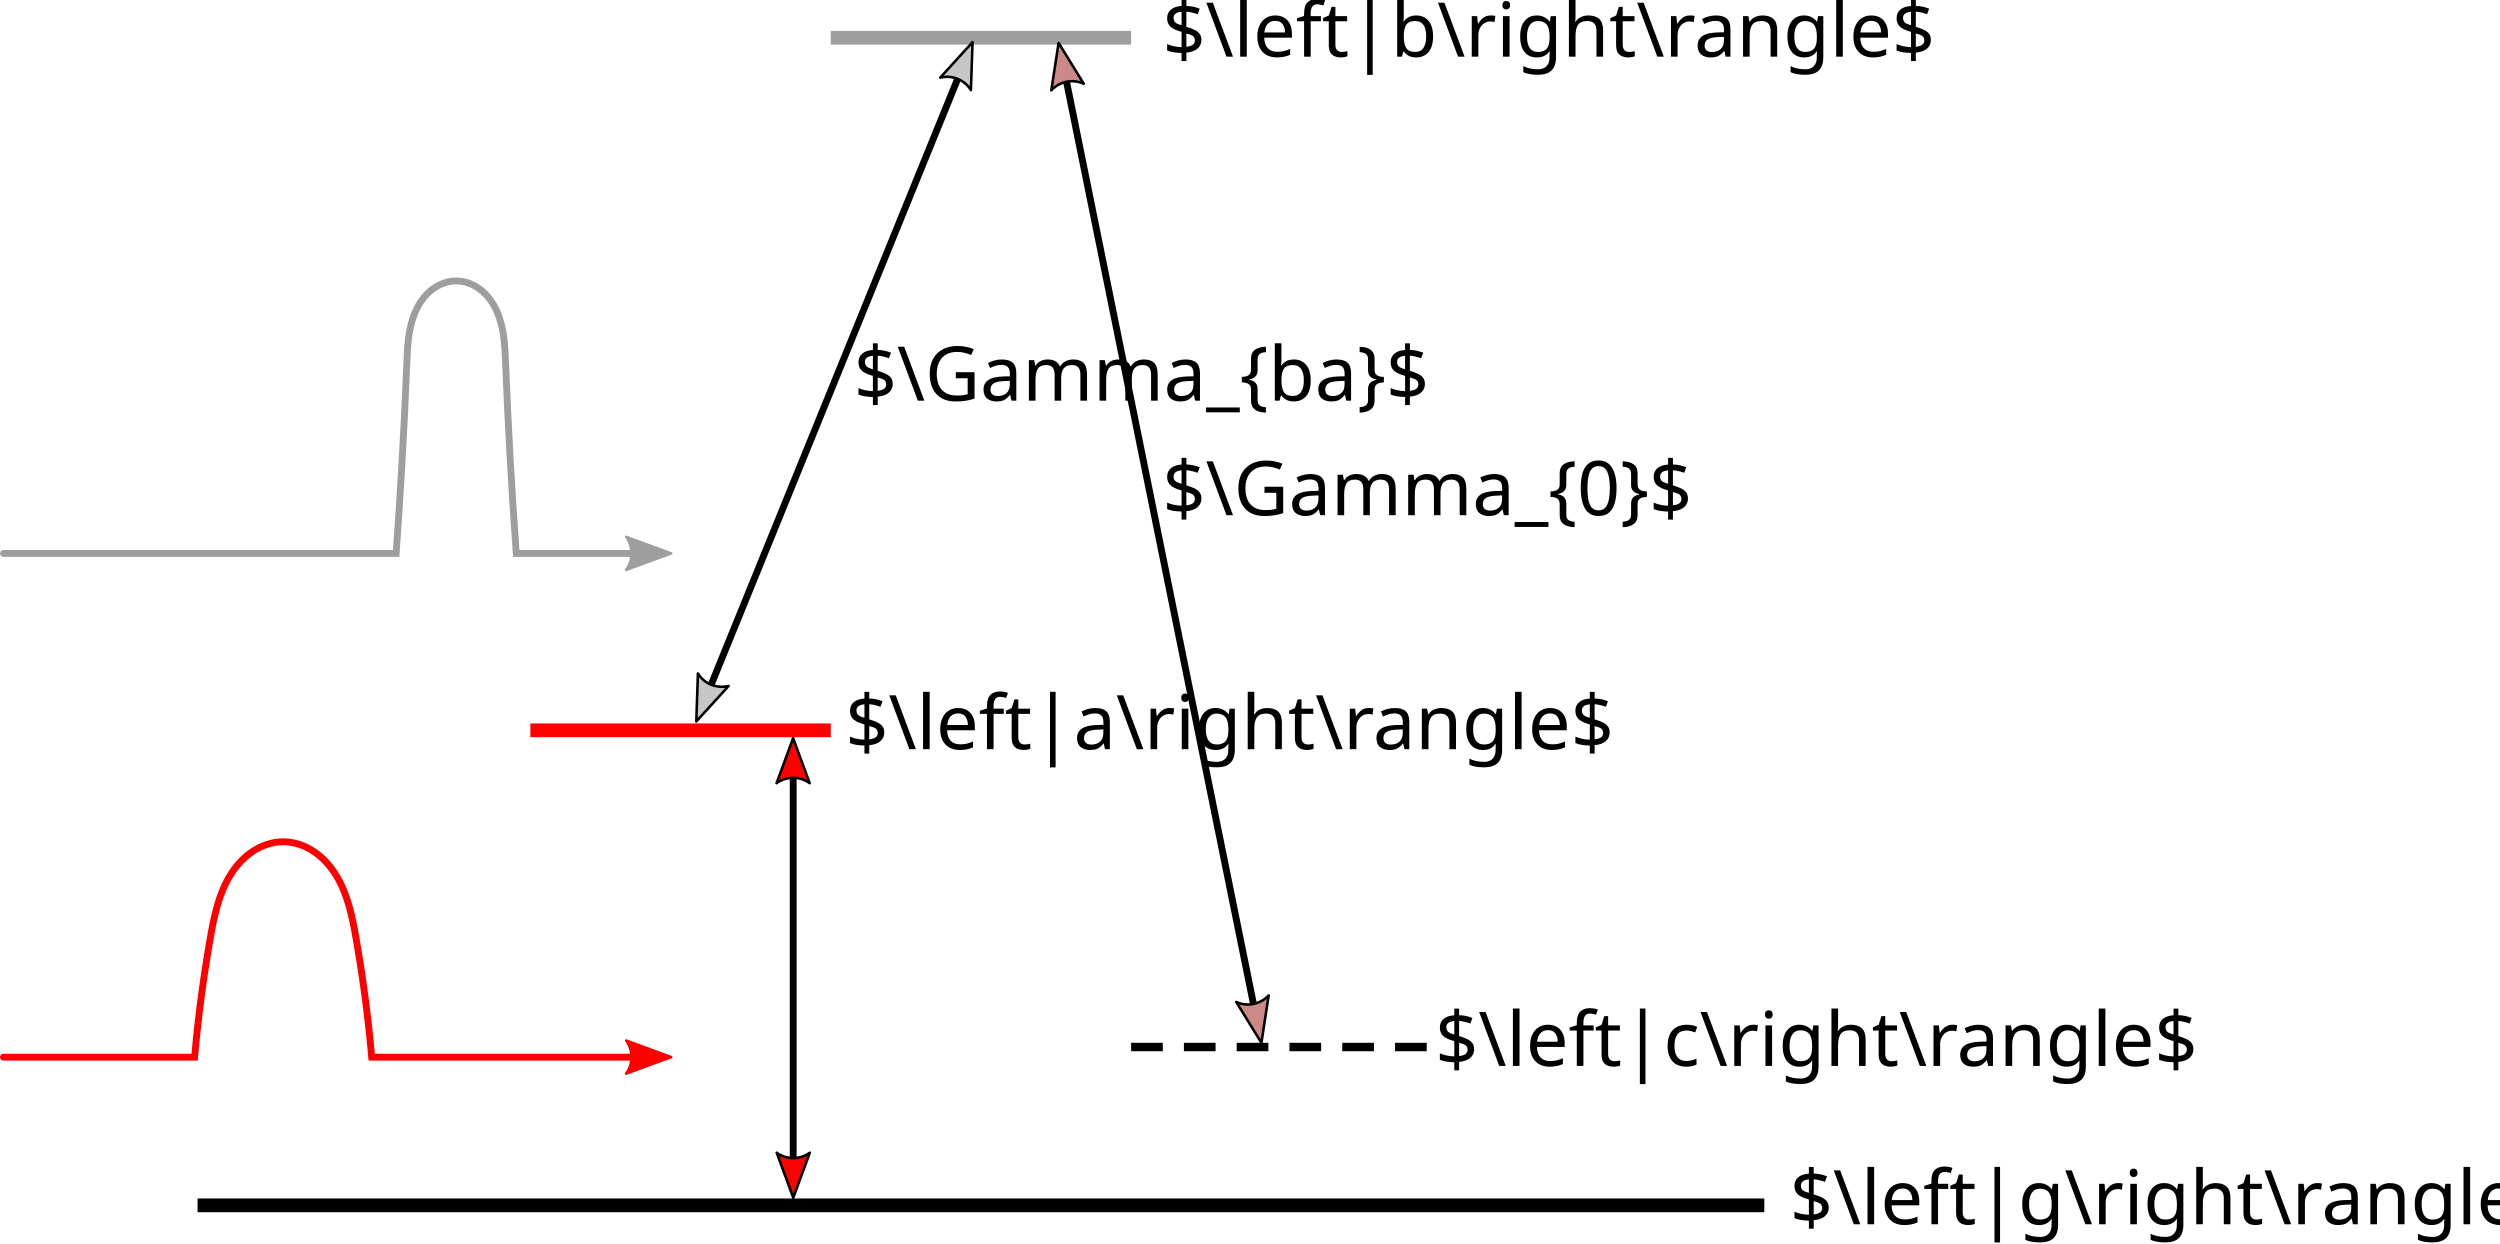
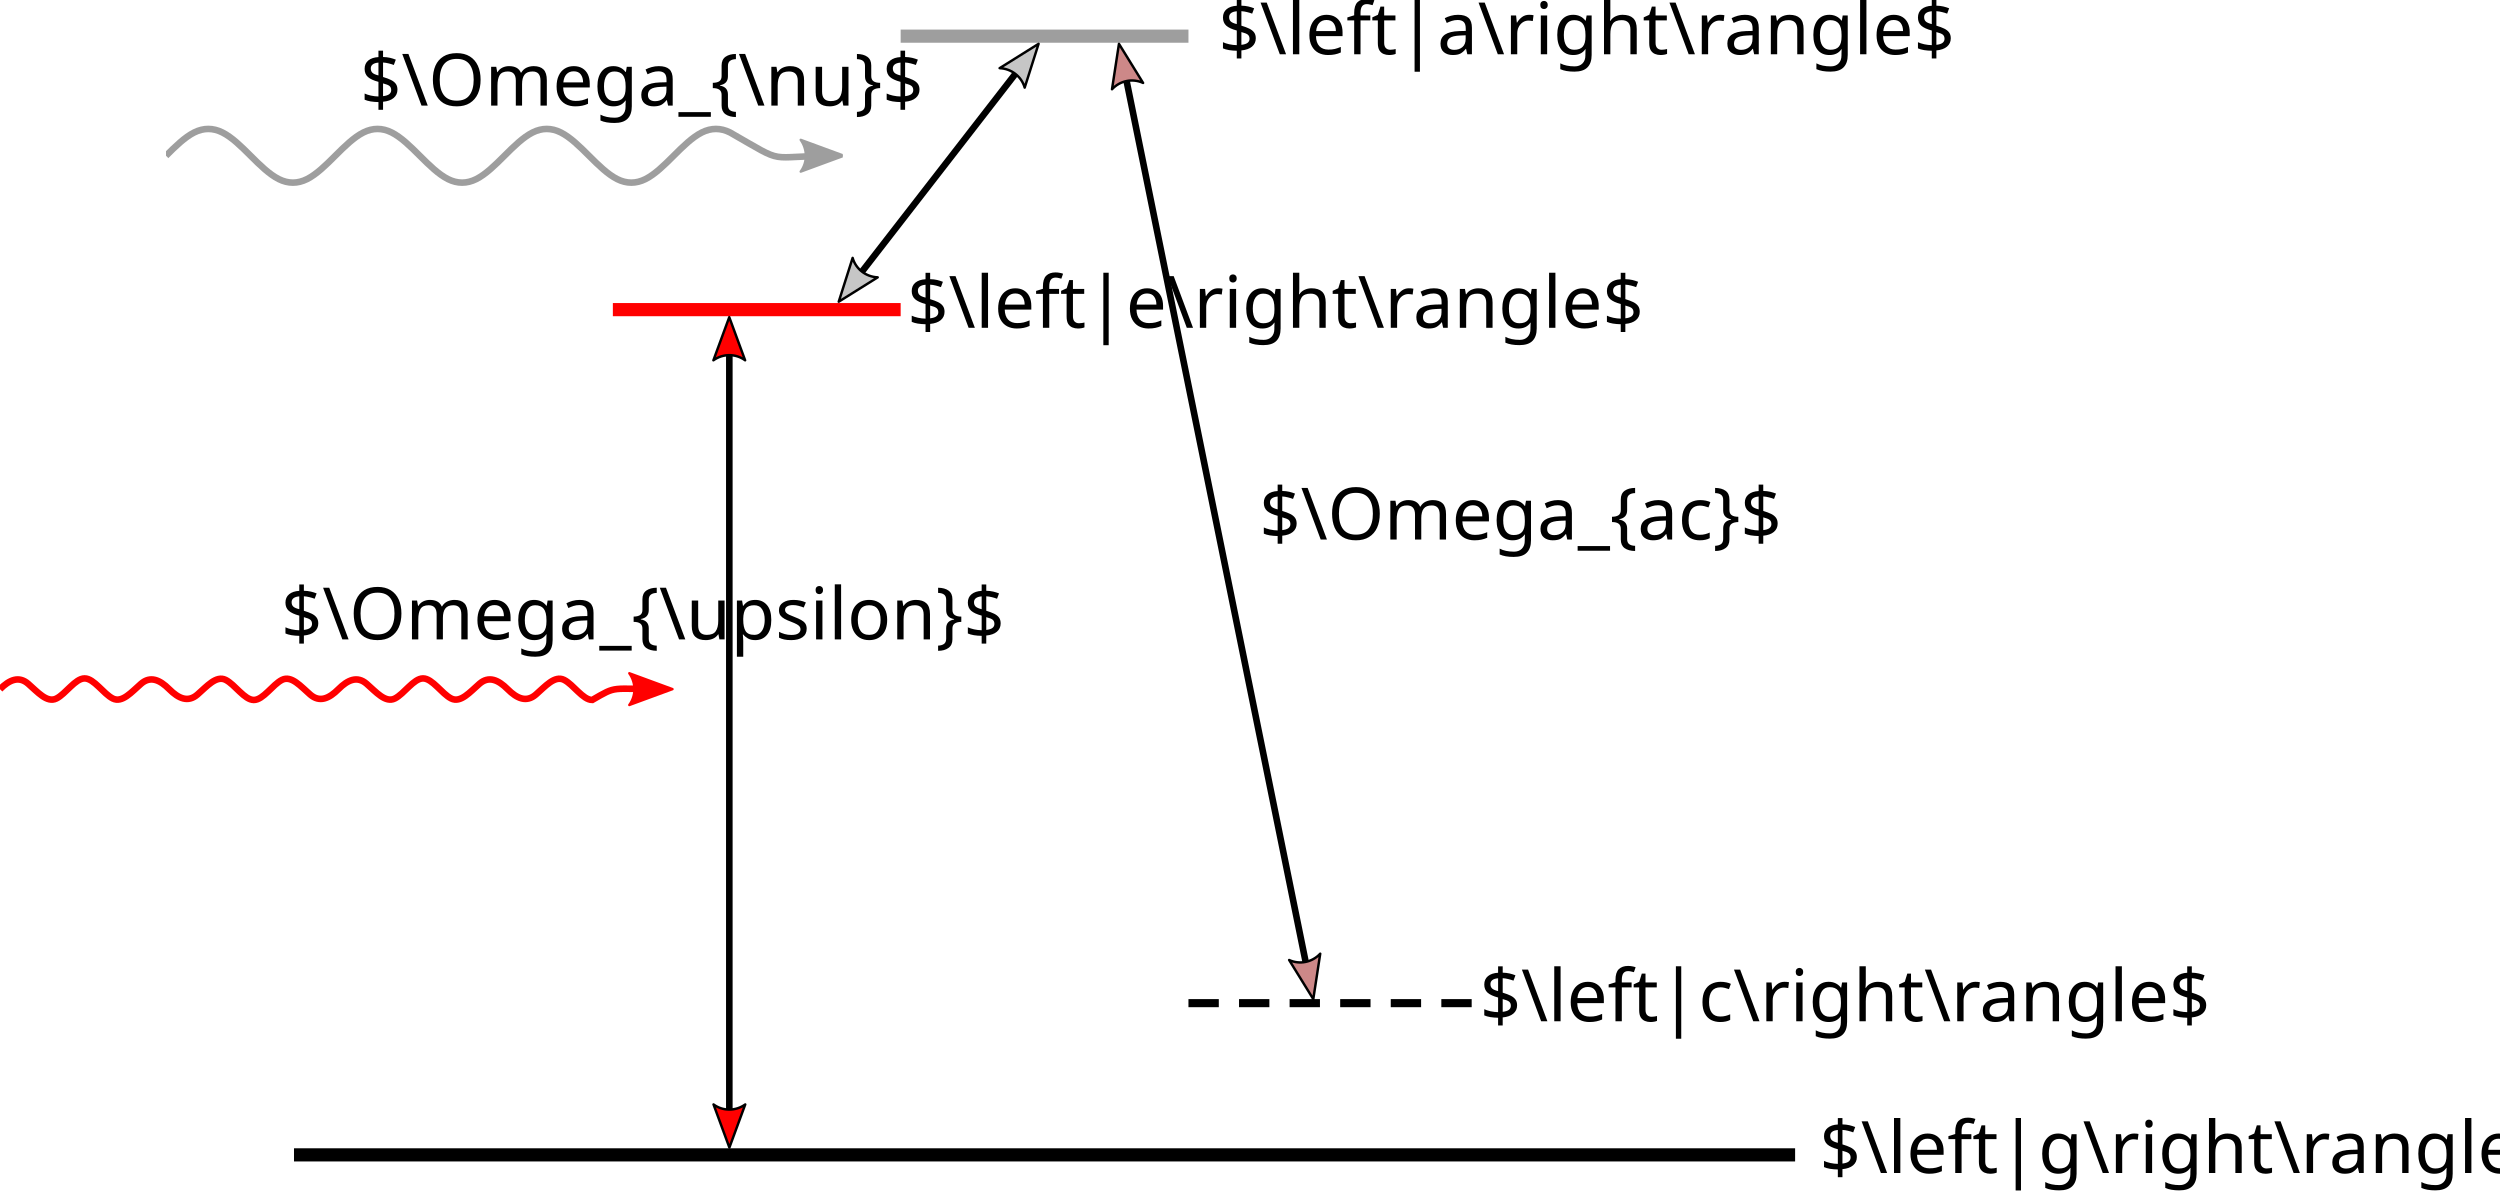
- <svg xmlns="http://www.w3.org/2000/svg" width="128.408mm" height="63.85mm" viewBox="0 0 454.99 226.239" id="svg18480" version="1.1">
+ <svg xmlns="http://www.w3.org/2000/svg" width="134.022mm" height="63.85mm" viewBox="0 0 474.88 226.239" id="svg18480" version="1.1">
  <defs id="defs18482">
-     <marker orient="auto" refY="0.0" refX="0.0" id="marker19440" style="overflow:visible">
-       <path id="path19442" style="fill-rule:evenodd;stroke-width:0.625;stroke-linejoin:round;stroke:#000000;stroke-opacity:1;fill:#ff0000;fill-opacity:1" d="M 8.719,4.034 L -2.207,0.016 L 8.719,-4.002 C 6.973,-1.63 6.983,1.616 8.719,4.034 z " transform="scale(0.6) translate(0,0)" />
+     <marker style="overflow:visible" id="marker4533" refX="0" refY="0" orient="auto">
+       <path transform="scale(-0.6,-0.6)" d="M 8.719,4.034 -2.207,0.016 8.719,-4.002 c -1.745,2.372 -1.735,5.617 -6e-7,8.035 z" style="fill:#ff0000;fill-opacity:1;fill-rule:evenodd;stroke:#ff0000;stroke-width:0.625;stroke-linejoin:round;stroke-opacity:1" id="path4535" />
    </marker>
-     <marker style="overflow:visible" id="marker19352" refX="0.0" refY="0.0" orient="auto">
-       <path transform="scale(0.6) translate(0,0)" d="M 8.719,4.034 L -2.207,0.016 L 8.719,-4.002 C 6.973,-1.63 6.983,1.616 8.719,4.034 z " style="fill-rule:evenodd;stroke-width:0.625;stroke-linejoin:round;stroke:#000000;stroke-opacity:1;fill:#cd8888;fill-opacity:1" id="path19354" />
+     <marker orient="auto" refY="0" refX="0" id="marker4507" style="overflow:visible">
+       <path id="path4509" style="fill:#9e9e9e;fill-opacity:1;fill-rule:evenodd;stroke:#9e9e9e;stroke-width:0.625;stroke-linejoin:round;stroke-opacity:1" d="M 8.719,4.034 -2.207,0.016 8.719,-4.002 c -1.745,2.372 -1.735,5.617 -6e-7,8.035 z" transform="scale(-0.6,-0.6)" />
    </marker>
-     <marker orient="auto" refY="0.0" refX="0.0" id="Arrow2Mstart" style="overflow:visible">
-       <path id="path5594" style="fill-rule:evenodd;stroke-width:0.625;stroke-linejoin:round;stroke:#000000;stroke-opacity:1;fill:#c6c6c6;fill-opacity:1" d="M 8.719,4.034 L -2.207,0.016 L 8.719,-4.002 C 6.973,-1.63 6.983,1.616 8.719,4.034 z " transform="scale(0.6) translate(0,0)" />
+     <marker orient="auto" refY="0" refX="0" id="marker19440" style="overflow:visible">
+       <path id="path19442" style="fill:#ff0000;fill-opacity:1;fill-rule:evenodd;stroke:#000000;stroke-width:0.625;stroke-linejoin:round;stroke-opacity:1" d="M 8.719,4.034 -2.207,0.016 8.719,-4.002 c -1.745,2.372 -1.735,5.617 -6e-7,8.035 z" transform="scale(0.6,0.6)" />
+     </marker>
+     <marker style="overflow:visible" id="marker19352" refX="0" refY="0" orient="auto">
+       <path transform="scale(0.6,0.6)" d="M 8.719,4.034 -2.207,0.016 8.719,-4.002 c -1.745,2.372 -1.735,5.617 -6e-7,8.035 z" style="fill:#cd8888;fill-opacity:1;fill-rule:evenodd;stroke:#000000;stroke-width:0.625;stroke-linejoin:round;stroke-opacity:1" id="path19354" />
+     </marker>
+     <marker orient="auto" refY="0" refX="0" id="Arrow2Mstart" style="overflow:visible">
+       <path id="path5594" style="fill:#c6c6c6;fill-opacity:1;fill-rule:evenodd;stroke:#000000;stroke-width:0.625;stroke-linejoin:round;stroke-opacity:1" d="M 8.719,4.034 -2.207,0.016 8.719,-4.002 c -1.745,2.372 -1.735,5.617 -6e-7,8.035 z" transform="scale(0.6,0.6)" />
    </marker>
    <marker style="overflow:visible" id="marker6306" refX="0" refY="0" orient="auto">
      <path transform="scale(-0.6,-0.6)" d="M 8.719,4.034 -2.207,0.016 8.719,-4.002 c -1.745,2.372 -1.735,5.617 -6e-7,8.035 z" style="fill:#c6c6c6;fill-opacity:1;fill-rule:evenodd;stroke:#000000;stroke-width:0.625;stroke-linejoin:round;stroke-opacity:1" id="path6308" />
-     </marker>
-     <marker style="overflow:visible" id="marker7760" refX="0" refY="0" orient="auto">
-       <path transform="scale(-0.6,-0.6)" d="M 8.719,4.034 -2.207,0.016 8.719,-4.002 c -1.745,2.372 -1.735,5.617 -6e-7,8.035 z" style="fill:#ff0000;fill-opacity:1;fill-rule:evenodd;stroke:#ff0000;stroke-width:0.625;stroke-linejoin:round;stroke-opacity:1" id="path7762" />
    </marker>
    <marker orient="auto" refY="0" refX="0" id="marker11034" style="overflow:visible">
      <path id="path11036" style="fill:#9e9e9e;fill-opacity:1;fill-rule:evenodd;stroke:#9e9e9e;stroke-width:0.625;stroke-linejoin:round;stroke-opacity:1" d="M 8.719,4.034 -2.207,0.016 8.719,-4.002 c -1.745,2.372 -1.735,5.617 -6e-7,8.035 z" transform="scale(-0.6,-0.6)" />
    </marker>
    <marker orient="auto" refY="0" refX="0" id="marker13377" style="overflow:visible">
      <path id="path13379" style="fill:#ff0000;fill-opacity:1;fill-rule:evenodd;stroke:#000000;stroke-width:0.625;stroke-linejoin:round;stroke-opacity:1" d="M 8.719,4.034 -2.207,0.016 8.719,-4.002 c -1.745,2.372 -1.735,5.617 -6e-7,8.035 z" transform="scale(-0.6,-0.6)" />
    </marker>
    <marker orient="auto" refY="0" refX="0" id="marker15438" style="overflow:visible">
      <path id="path15440" style="fill:#cd8888;fill-opacity:1;fill-rule:evenodd;stroke:#000000;stroke-width:0.625;stroke-linejoin:round;stroke-opacity:1" d="M 8.719,4.034 -2.207,0.016 8.719,-4.002 c -1.745,2.372 -1.735,5.617 -6e-7,8.035 z" transform="scale(-0.6,-0.6)" />
    </marker>
+     <clipPath id="clipPath">
+       <rect style="opacity:1;fill:none;fill-opacity:1;stroke:#000000;stroke-width:1.25;stroke-linecap:butt;stroke-linejoin:miter;stroke-miterlimit:4;stroke-dasharray:none;stroke-dashoffset:0;stroke-opacity:1" id="rect3831" width="128.557" height="27.652" x="-9.904" y="364.596" rx="0" ry="0" />
+     </clipPath>
+     <clipPath id="clipPathW">
+       <rect ry="0" rx="0" y="405.417" x="-9.904" height="27.652" width="128.557" id="rect4124" style="opacity:1;fill:none;fill-opacity:1;stroke:#000000;stroke-width:1.25;stroke-linecap:butt;stroke-linejoin:miter;stroke-miterlimit:4;stroke-dasharray:none;stroke-dashoffset:0;stroke-opacity:1" />
+     </clipPath>
  </defs>
-   <g id="layer1" transform="translate(14.2698,-419.2429)">
-     <path d="m 136.922,552.153 -54.668,0" style="fill:none;stroke:#ff0000;stroke-width:2.5;stroke-linecap:butt;stroke-linejoin:miter;stroke-miterlimit:10;stroke-dasharray:none;stroke-opacity:1" id="path4826" />
+   <g id="layer1" transform="translate(34.1598,-419.2429)">
+     <path d="m 136.922,478.058 -54.668,0" style="fill:none;stroke:#ff0000;stroke-width:2.5;stroke-linecap:butt;stroke-linejoin:miter;stroke-miterlimit:10;stroke-dasharray:none;stroke-opacity:1" id="path4826" />
    <path d="m 136.922,426.111 54.668,0" style="fill:none;stroke:#9e9e9e;stroke-width:2.5;stroke-linecap:butt;stroke-linejoin:miter;stroke-miterlimit:10;stroke-dasharray:none;stroke-opacity:1" id="path4854" />
    <path d="m 21.685,638.613 285.14,0" style="fill:#ff0000;fill-opacity:1;stroke:#000000;stroke-width:2.5;stroke-linecap:butt;stroke-linejoin:miter;stroke-miterlimit:10;stroke-dasharray:none;stroke-opacity:1" id="path4882" />
    <path d="m 191.589,609.793 54.668,0" style="fill:none;stroke:#000000;stroke-width:1.537;stroke-linecap:butt;stroke-linejoin:miter;stroke-miterlimit:10;stroke-dasharray:5.764, 3.843;stroke-dashoffset:0;stroke-opacity:1" id="path4934" />
-     <path d="M 113.065,549.006 162.117,428.451" style="fill:#c6c6c6;fill-opacity:1;stroke:#000000;stroke-width:1.25;stroke-linecap:butt;stroke-linejoin:miter;stroke-miterlimit:4;stroke-dasharray:none;stroke-opacity:1;marker-end:url(#marker6306);marker-start:url(#Arrow2Mstart)" id="path4982" />
-     <path style="color:#000000;clip-rule:nonzero;display:inline;overflow:visible;visibility:visible;opacity:1;isolation:auto;mix-blend-mode:normal;color-interpolation:sRGB;color-interpolation-filters:linearRGB;solid-color:#000000;solid-opacity:1;fill:none;fill-opacity:1;fill-rule:evenodd;stroke:#ff0000;stroke-width:1.25;stroke-linecap:round;stroke-linejoin:miter;stroke-miterlimit:4;stroke-dasharray:none;stroke-dashoffset:0;stroke-opacity:1;marker-end:url(#marker7760);color-rendering:auto;image-rendering:auto;shape-rendering:auto;text-rendering:auto;enable-background:accumulate" d="m -13.636,611.639 34.781,0 c 0.644,-7.255 1.597,-14.483 2.854,-21.658 0.691,-3.939 1.508,-7.955 3.586,-11.372 1.039,-1.708 2.391,-3.244 4.048,-4.363 1.657,-1.119 3.628,-1.806 5.628,-1.806 1.999,0 3.971,0.687 5.628,1.806 1.657,1.119 3.01,2.655 4.048,4.363 2.077,3.417 2.895,7.433 3.586,11.372 1.258,7.174 2.211,14.402 2.854,21.658 l 52.846,0" id="path5281" />
-     <path id="path11030" d="m -13.636,519.968 71.463,0 c 0.832,-11.478 1.477,-22.969 1.936,-34.467 0.13,-3.26 0.266,-6.612 1.59,-9.593 0.662,-1.491 1.625,-2.866 2.9,-3.883 1.275,-1.017 2.874,-1.659 4.505,-1.659 1.631,0 3.23,0.642 4.505,1.659 1.275,1.017 2.238,2.392 2.9,3.883 1.324,2.981 1.46,6.334 1.59,9.593 0.459,11.498 1.104,22.99 1.936,34.467 l 26.532,0" style="color:#000000;clip-rule:nonzero;display:inline;overflow:visible;visibility:visible;opacity:1;isolation:auto;mix-blend-mode:normal;color-interpolation:sRGB;color-interpolation-filters:linearRGB;solid-color:#000000;solid-opacity:1;fill:none;fill-opacity:1;fill-rule:evenodd;stroke:#9e9e9e;stroke-width:1.25;stroke-linecap:round;stroke-linejoin:miter;stroke-miterlimit:4;stroke-dasharray:none;stroke-dashoffset:0;stroke-opacity:1;marker-end:url(#marker11034);color-rendering:auto;image-rendering:auto;shape-rendering:auto;text-rendering:auto;enable-background:accumulate" />
-     <path id="path13365" style="fill:#ff0000;fill-opacity:1;stroke:#000000;stroke-width:1.25;stroke-linecap:butt;stroke-linejoin:miter;stroke-miterlimit:4;stroke-dasharray:none;stroke-opacity:1;marker-end:url(#marker13377);marker-start:url(#marker19440)" d="m 130.088,635.571 0,-80.335" />
-     <path id="path15426" style="fill:#cd8888;fill-opacity:1;stroke:#000000;stroke-width:1.25;stroke-linecap:butt;stroke-linejoin:miter;stroke-miterlimit:4;stroke-dasharray:none;stroke-opacity:1;marker-end:url(#marker15438);marker-start:url(#marker19352)" d="M 214.959,607.408 178.73,428.673" />
+     <path d="m 126.164,475.236 35.953,-46.356" style="fill:#c6c6c6;fill-opacity:1;stroke:#000000;stroke-width:1.25;stroke-linecap:butt;stroke-linejoin:miter;stroke-miterlimit:4;stroke-dasharray:none;stroke-opacity:1;marker-start:url(#Arrow2Mstart);marker-end:url(#marker6306)" id="path4982" />
+     <path id="path13365" style="fill:#ff0000;fill-opacity:1;stroke:#000000;stroke-width:1.25;stroke-linecap:butt;stroke-linejoin:miter;stroke-miterlimit:4;stroke-dasharray:none;stroke-opacity:1;marker-start:url(#marker19440);marker-end:url(#marker13377)" d="m 104.377,635.571 0,-154.428" />
+     <path id="path15426" style="fill:#cd8888;fill-opacity:1;stroke:#000000;stroke-width:1.25;stroke-linecap:butt;stroke-linejoin:miter;stroke-miterlimit:4;stroke-dasharray:none;stroke-opacity:1;marker-start:url(#marker19352);marker-end:url(#marker15438)" d="M 214.959,607.408 178.73,429.188" />
+     <rect style="opacity:0.559;fill:#cd8888;fill-opacity:1;stroke:#d22d2d;stroke-width:1.299;stroke-linecap:butt;stroke-linejoin:miter;stroke-miterlimit:4;stroke-dasharray:none;stroke-dashoffset:0;stroke-opacity:1" id="rect3829" width="0" height="0" x="0" y="0" transform="translate(-14.2698,419.2429)" />
+     <path style="opacity:1;fill:none;fill-opacity:1;stroke:#ff0000;stroke-width:1.25;stroke-linecap:butt;stroke-linejoin:miter;stroke-miterlimit:4;stroke-dasharray:none;stroke-dashoffset:0;stroke-opacity:1;marker-end:url(#marker4533)" d="m -9.904,378.422 c 1.786,-1.786 3.571,-2.568 5.357,-1.023 1.786,1.545 3.571,3.686 5.357,2.795 1.786,-0.891 3.571,-3.816 5.357,-3.818 1.786,-0.002 3.571,2.923 5.357,3.818 1.786,0.895 3.571,-1.247 5.357,-2.795 1.786,-1.547 3.571,-0.762 5.357,1.023 1.786,1.786 3.571,2.568 5.357,1.023 1.786,-1.545 3.571,-3.686 5.357,-2.795 1.786,0.891 3.571,3.816 5.357,3.818 1.786,0.002 3.571,-2.923 5.357,-3.818 1.786,-0.895 3.571,1.247 5.357,2.795 1.786,1.547 3.571,0.762 5.357,-1.023 1.786,-1.786 3.571,-2.568 5.357,-1.023 1.786,1.545 3.571,3.686 5.357,2.795 1.786,-0.891 3.571,-3.816 5.357,-3.818 1.786,-0.002 3.571,2.923 5.357,3.818 1.786,0.895 3.571,-1.247 5.357,-2.795 1.786,-1.547 3.571,-0.762 5.357,1.023 1.786,1.786 3.571,2.568 5.357,1.023 1.786,-1.545 3.571,-3.686 5.357,-2.795 1.786,0.891 3.571,3.816 5.357,3.818 4.861,-2.807 3.238,-2.046 13.583,-2.046" title="sin(x)" clip-path="url(#clipPath)" id="path4271" transform="translate(-24.25611,171.7332)" />
+     <path id="path4370" clip-path="url(#clipPathW)" title="sin(x)" d="m -9.904,419.243 c 1.786,-1.786 3.571,-3.536 5.357,-4.43 1.786,-0.894 3.571,-0.892 5.357,0 1.786,0.892 3.571,2.644 5.357,4.43 1.786,1.786 3.571,3.536 5.357,4.43 1.786,0.894 3.571,0.892 5.357,0 1.786,-0.892 3.571,-2.644 5.357,-4.43 1.786,-1.786 3.571,-3.536 5.357,-4.43 1.786,-0.894 3.571,-0.892 5.357,0 1.786,0.892 3.571,2.644 5.357,4.43 1.786,1.786 3.571,3.536 5.357,4.43 1.786,0.894 3.571,0.892 5.357,0 1.786,-0.892 3.571,-2.644 5.357,-4.43 1.786,-1.786 3.571,-3.536 5.357,-4.43 1.786,-0.894 3.571,-0.892 5.357,0 1.786,0.892 3.571,2.644 5.357,4.43 1.786,1.786 3.571,3.536 5.357,4.43 1.786,0.894 3.571,0.892 5.357,0 1.786,-0.892 3.571,-2.644 5.357,-4.43 1.786,-1.786 3.571,-3.536 5.357,-4.43 1.786,-0.894 3.571,-0.892 5.357,0 11.184,6.399 6.364,4.43 19.968,4.43" style="opacity:1;fill:none;fill-opacity:1;stroke:#9e9e9e;stroke-width:1.25;stroke-linecap:butt;stroke-linejoin:miter;stroke-miterlimit:4;stroke-dasharray:none;stroke-dashoffset:0;stroke-opacity:1;marker-end:url(#marker4507)" transform="translate(7.276833,29.59246)" />
    <text xml:space="preserve" style="font-style:normal;font-variant:normal;font-weight:500;font-stretch:normal;font-size:22.5px;line-height:106%;font-family:'CMU Serif';-inkscape-font-specification:'CMU Serif, Medium';text-align:start;letter-spacing:0px;word-spacing:0px;writing-mode:lr-tb;text-anchor:start;fill:#000000;fill-opacity:1;stroke:none;stroke-width:1px;stroke-linecap:butt;stroke-linejoin:miter;stroke-opacity:1" x="197.287" y="429.555" id="text16807">
-       <tspan id="tspan16809" x="197.287" y="429.555" style="font-size:13.75px">$\left|b\right\rangle$</tspan>
+       <tspan id="tspan16809" x="197.287" y="429.555" style="font-size:13.75px">$\left|a\right\rangle$</tspan>
    </text>
-     <text id="text16811" y="555.597" x="139.572" style="font-style:normal;font-variant:normal;font-weight:500;font-stretch:normal;font-size:22.5px;line-height:106%;font-family:'CMU Serif';-inkscape-font-specification:'CMU Serif, Medium';text-align:start;letter-spacing:0px;word-spacing:0px;writing-mode:lr-tb;text-anchor:start;fill:#000000;fill-opacity:1;stroke:none;stroke-width:1px;stroke-linecap:butt;stroke-linejoin:miter;stroke-opacity:1" xml:space="preserve">
-       <tspan style="font-size:13.75px" y="555.597" x="139.572" id="tspan16813">$\left|a\right\rangle$</tspan>
+     <text id="text16811" y="481.502" x="138.165" style="font-style:normal;font-variant:normal;font-weight:500;font-stretch:normal;font-size:22.5px;line-height:106%;font-family:'CMU Serif';-inkscape-font-specification:'CMU Serif, Medium';text-align:start;letter-spacing:0px;word-spacing:0px;writing-mode:lr-tb;text-anchor:start;fill:#000000;fill-opacity:1;stroke:none;stroke-width:1px;stroke-linecap:butt;stroke-linejoin:miter;stroke-opacity:1" xml:space="preserve">
+       <tspan style="font-size:13.75px" y="481.502" x="138.165" id="tspan16813">$\left|e\right\rangle$</tspan>
    </text>
    <text xml:space="preserve" style="font-style:normal;font-variant:normal;font-weight:500;font-stretch:normal;font-size:22.5px;line-height:106%;font-family:'CMU Serif';-inkscape-font-specification:'CMU Serif, Medium';text-align:start;letter-spacing:0px;word-spacing:0px;writing-mode:lr-tb;text-anchor:start;fill:#000000;fill-opacity:1;stroke:none;stroke-width:1px;stroke-linecap:butt;stroke-linejoin:miter;stroke-opacity:1" x="246.921" y="613.238" id="text16815">
      <tspan id="tspan16817" x="246.921" y="613.238" style="font-size:13.75px">$\left|c\right\rangle$</tspan>
    </text>
    <text id="text16819" y="642.058" x="311.456" style="font-style:normal;font-variant:normal;font-weight:500;font-stretch:normal;font-size:22.5px;line-height:106%;font-family:'CMU Serif';-inkscape-font-specification:'CMU Serif, Medium';text-align:start;letter-spacing:0px;word-spacing:0px;writing-mode:lr-tb;text-anchor:start;fill:#000000;fill-opacity:1;stroke:none;stroke-width:1px;stroke-linecap:butt;stroke-linejoin:miter;stroke-opacity:1" xml:space="preserve">
      <tspan style="font-size:13.75px" y="642.058" x="311.456" id="tspan16821">$\left|g\right\rangle$</tspan>
    </text>
-     <text id="text18275" y="513.013" x="197.287" style="font-style:normal;font-variant:normal;font-weight:500;font-stretch:normal;font-size:22.5px;line-height:106%;font-family:'CMU Serif';-inkscape-font-specification:'CMU Serif, Medium';text-align:start;letter-spacing:0px;word-spacing:0px;writing-mode:lr-tb;text-anchor:start;fill:#000000;fill-opacity:1;stroke:none;stroke-width:1px;stroke-linecap:butt;stroke-linejoin:miter;stroke-opacity:1" xml:space="preserve">
-       <tspan style="font-size:13.75px" y="513.013" x="197.287" id="tspan18277">$\Gamma_{0}$</tspan>
+     <text id="text18275" y="521.735" x="205.048" style="font-style:normal;font-variant:normal;font-weight:500;font-stretch:normal;font-size:22.5px;line-height:106%;font-family:'CMU Serif';-inkscape-font-specification:'CMU Serif, Medium';text-align:start;letter-spacing:0px;word-spacing:0px;writing-mode:lr-tb;text-anchor:start;fill:#000000;fill-opacity:1;stroke:none;stroke-width:1px;stroke-linecap:butt;stroke-linejoin:miter;stroke-opacity:1" xml:space="preserve">
+       <tspan style="font-size:13.75px" y="521.735" x="205.048" id="tspan18277">$\Omega_{ac}$</tspan>
    </text>
-     <text xml:space="preserve" style="font-style:normal;font-variant:normal;font-weight:500;font-stretch:normal;font-size:22.5px;line-height:106%;font-family:'CMU Serif';-inkscape-font-specification:'CMU Serif, Medium';text-align:start;letter-spacing:0px;word-spacing:0px;writing-mode:lr-tb;text-anchor:start;fill:#000000;fill-opacity:1;stroke:none;stroke-width:1px;stroke-linecap:butt;stroke-linejoin:miter;stroke-opacity:1" x="141.111" y="492.166" id="text18315">
-       <tspan id="tspan18317" x="141.111" y="492.166" style="font-size:13.75px">$\Gamma_{ba}$</tspan>
+     <text xml:space="preserve" style="font-style:normal;font-variant:normal;font-weight:500;font-stretch:normal;font-size:22.5px;line-height:106%;font-family:'CMU Serif';-inkscape-font-specification:'CMU Serif, Medium';text-align:start;letter-spacing:0px;word-spacing:0px;writing-mode:lr-tb;text-anchor:start;fill:#000000;fill-opacity:1;stroke:none;stroke-width:1px;stroke-linecap:butt;stroke-linejoin:miter;stroke-opacity:1" x="19.204" y="540.695" id="text6433">
+       <tspan id="tspan6435" x="19.204" y="540.695" style="font-size:13.75px">$\Omega_{\upsilon}$</tspan>
+     </text>
+     <text id="text6447" y="439.305" x="34.242" style="font-style:normal;font-variant:normal;font-weight:500;font-stretch:normal;font-size:22.5px;line-height:106%;font-family:'CMU Serif';-inkscape-font-specification:'CMU Serif, Medium';text-align:start;letter-spacing:0px;word-spacing:0px;writing-mode:lr-tb;text-anchor:start;fill:#000000;fill-opacity:1;stroke:none;stroke-width:1px;stroke-linecap:butt;stroke-linejoin:miter;stroke-opacity:1" xml:space="preserve">
+       <tspan style="font-size:13.75px" y="439.305" x="34.242" id="tspan6449">$\Omega_{\nu}$</tspan>
    </text>
  </g>
</svg>
